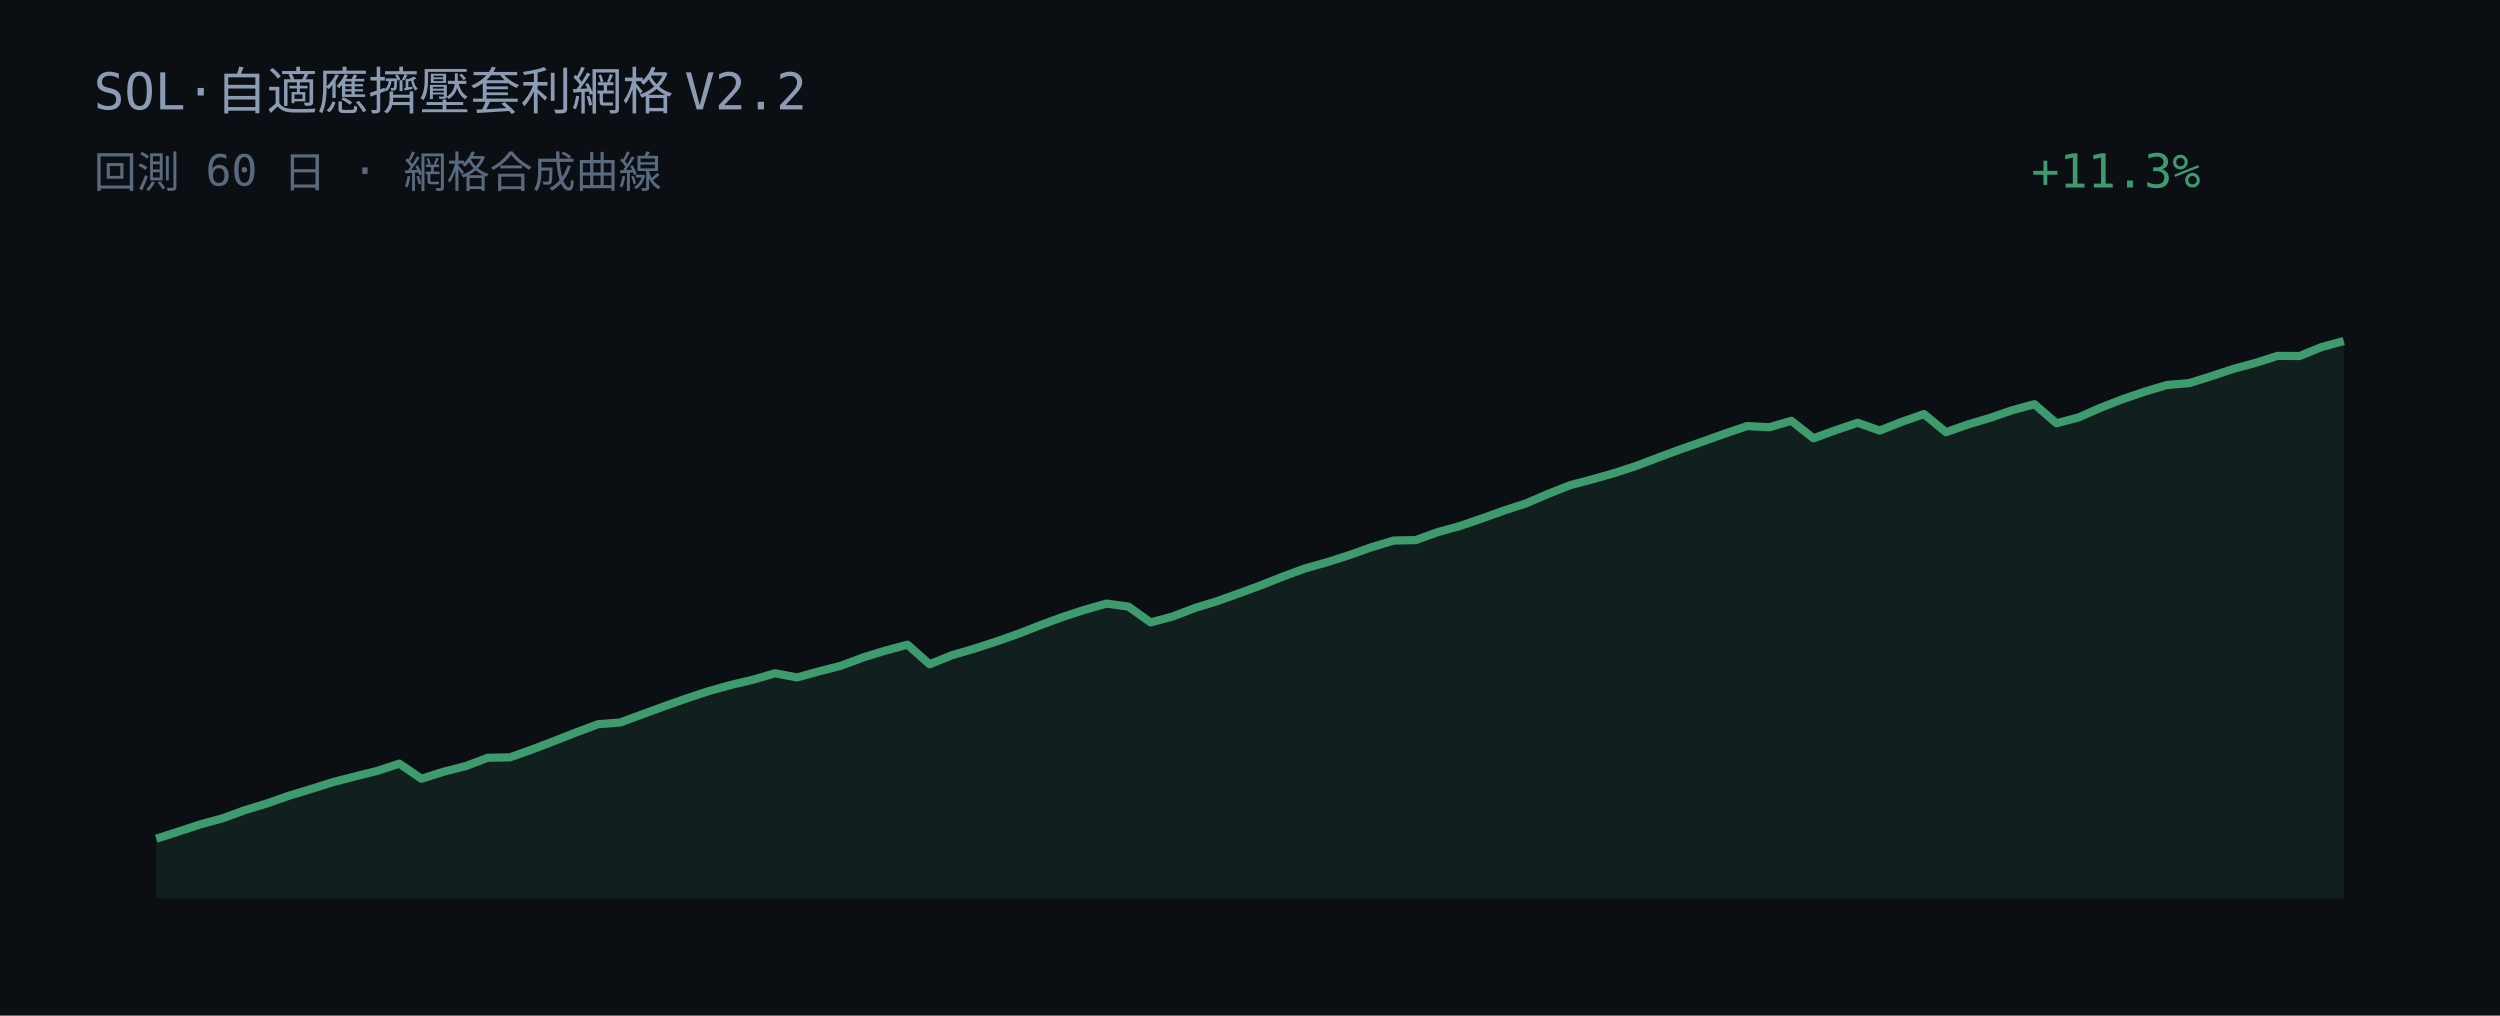
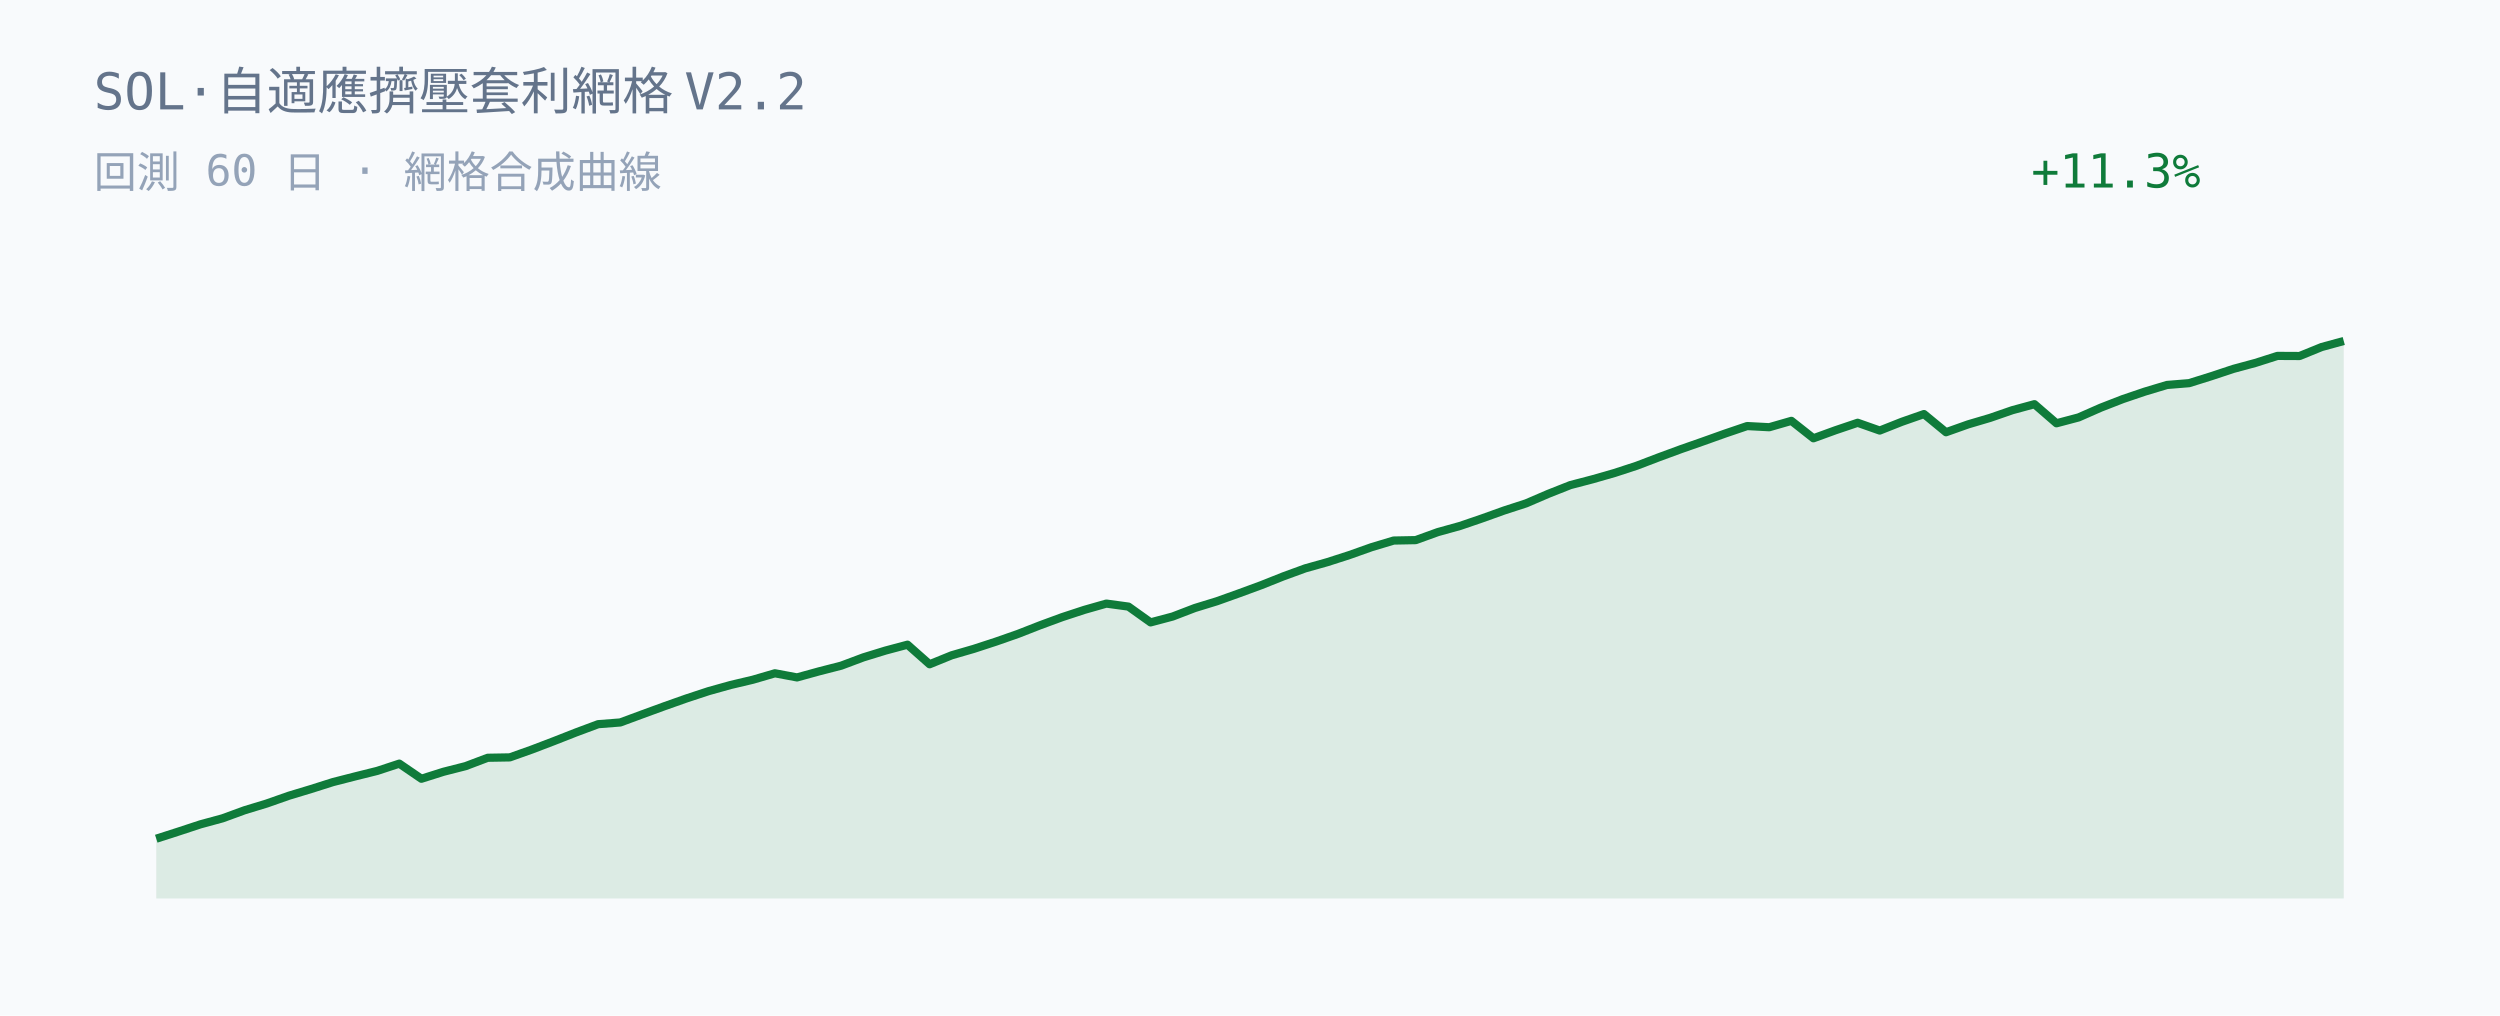
<svg xmlns="http://www.w3.org/2000/svg" width="640" height="260" viewBox="0 0 640 260">
-   <rect width="640" height="260" fill="#0b0f14" />
-   <text x="24" y="28" fill="#8b9bb4" font-family="JetBrains Mono, Consolas, monospace" font-size="13">SOL·自適應擠壓套利網格 V2.2</text>
-   <text x="24" y="48" fill="#5a6a7e" font-family="JetBrains Mono, Consolas, monospace" font-size="11">回測 60 日 · 網格合成曲線</text>
-   <text x="520" y="48" fill="#3d9b6e" font-family="JetBrains Mono, Consolas, monospace" font-size="12">+11.3%</text>
-   <polygon points="40.00,230.00 40.00,214.71 45.66,212.89 51.31,211.03 56.97,209.49 62.63,207.42 68.28,205.70 73.94,203.71 79.60,202.00 85.25,200.21 90.91,198.76 96.57,197.35 102.22,195.49 107.88,199.36 113.54,197.57 119.19,196.13 124.85,193.99 130.51,193.89 136.16,191.88 141.82,189.72 147.47,187.50 153.13,185.39 158.79,184.95 164.44,182.86 170.10,180.79 175.76,178.79 181.41,176.93 187.07,175.35 192.73,174.01 198.38,172.36 204.04,173.42 209.70,171.86 215.35,170.41 221.01,168.29 226.67,166.55 232.32,165.04 237.98,170.05 243.64,167.75 249.29,166.11 254.95,164.26 260.61,162.28 266.26,160.07 271.92,157.99 277.58,156.13 283.23,154.52 288.89,155.29 294.55,159.33 300.20,157.83 305.86,155.66 311.52,153.92 317.17,151.90 322.83,149.82 328.48,147.57 334.14,145.50 339.80,143.91 345.45,142.09 351.11,140.08 356.77,138.38 362.42,138.27 368.08,136.22 373.74,134.65 379.39,132.72 385.05,130.69 390.71,128.85 396.36,126.42 402.02,124.18 407.68,122.70 413.33,121.08 418.99,119.23 424.65,117.07 430.30,114.99 435.96,113.01 441.62,110.99 447.27,109.07 452.93,109.37 458.59,107.74 464.24,112.20 469.90,110.14 475.56,108.23 481.21,110.22 486.87,107.98 492.53,106.00 498.18,110.65 503.84,108.64 509.49,106.97 515.15,105.01 520.81,103.47 526.46,108.36 532.12,106.86 537.78,104.37 543.43,102.17 549.09,100.25 554.75,98.55 560.40,98.09 566.06,96.32 571.72,94.44 577.37,92.91 583.03,91.11 588.69,91.14 594.34,88.84 600.00,87.29 600.00,230.00" fill="#3d9b6e" fill-opacity="0.12" />
-   <polyline points="40.00,214.71 45.66,212.89 51.31,211.03 56.97,209.49 62.63,207.42 68.28,205.70 73.94,203.71 79.60,202.00 85.25,200.21 90.91,198.76 96.57,197.35 102.22,195.49 107.88,199.36 113.54,197.57 119.19,196.13 124.85,193.99 130.51,193.89 136.16,191.88 141.82,189.72 147.47,187.50 153.13,185.39 158.79,184.95 164.44,182.86 170.10,180.79 175.76,178.79 181.41,176.93 187.07,175.35 192.73,174.01 198.38,172.36 204.04,173.42 209.70,171.86 215.35,170.41 221.01,168.29 226.67,166.55 232.32,165.04 237.98,170.05 243.64,167.75 249.29,166.11 254.95,164.26 260.61,162.28 266.26,160.07 271.92,157.99 277.58,156.13 283.23,154.52 288.89,155.29 294.55,159.33 300.20,157.83 305.86,155.66 311.52,153.92 317.17,151.90 322.83,149.82 328.48,147.57 334.14,145.50 339.80,143.91 345.45,142.09 351.11,140.08 356.77,138.38 362.42,138.27 368.08,136.22 373.74,134.65 379.39,132.72 385.05,130.69 390.71,128.85 396.36,126.42 402.02,124.18 407.68,122.70 413.33,121.08 418.99,119.23 424.65,117.07 430.30,114.99 435.96,113.01 441.62,110.99 447.27,109.07 452.93,109.37 458.59,107.74 464.24,112.20 469.90,110.14 475.56,108.23 481.21,110.22 486.87,107.98 492.53,106.00 498.18,110.65 503.84,108.64 509.49,106.97 515.15,105.01 520.81,103.47 526.46,108.36 532.12,106.86 537.78,104.37 543.43,102.17 549.09,100.25 554.75,98.55 560.40,98.09 566.06,96.32 571.72,94.44 577.37,92.91 583.03,91.11 588.69,91.14 594.34,88.84 600.00,87.29" fill="none" stroke="#3d9b6e" stroke-width="2.1" stroke-linejoin="round" />
+   <rect width="640" height="260" fill="#f8fafc" />
+   <text x="24" y="28" fill="#64748b" font-family="JetBrains Mono, Consolas, monospace" font-size="13">SOL·自適應擠壓套利網格 V2.2</text>
+   <text x="24" y="48" fill="#94a3b8" font-family="JetBrains Mono, Consolas, monospace" font-size="11">回測 60 日 · 網格合成曲線</text>
+   <text x="520" y="48" fill="#0f7b3a" font-family="JetBrains Mono, Consolas, monospace" font-size="12">+11.3%</text>
+   <polygon points="40.00,230.00 40.00,214.71 45.66,212.89 51.31,211.03 56.97,209.49 62.63,207.42 68.28,205.70 73.94,203.71 79.60,202.00 85.25,200.21 90.91,198.76 96.57,197.35 102.22,195.49 107.88,199.36 113.54,197.57 119.19,196.13 124.85,193.99 130.51,193.89 136.16,191.88 141.82,189.72 147.47,187.50 153.13,185.39 158.79,184.95 164.44,182.86 170.10,180.79 175.76,178.79 181.41,176.93 187.07,175.35 192.73,174.01 198.38,172.36 204.04,173.42 209.70,171.86 215.35,170.41 221.01,168.29 226.67,166.55 232.32,165.04 237.98,170.05 243.64,167.75 249.29,166.11 254.95,164.26 260.61,162.28 266.26,160.07 271.92,157.99 277.58,156.13 283.23,154.52 288.89,155.29 294.55,159.33 300.20,157.83 305.86,155.66 311.52,153.92 317.17,151.90 322.83,149.82 328.48,147.57 334.14,145.50 339.80,143.91 345.45,142.09 351.11,140.08 356.77,138.38 362.42,138.27 368.08,136.22 373.74,134.65 379.39,132.72 385.05,130.69 390.71,128.85 396.36,126.42 402.02,124.18 407.68,122.70 413.33,121.08 418.99,119.23 424.65,117.07 430.30,114.99 435.96,113.01 441.62,110.99 447.27,109.07 452.93,109.37 458.59,107.74 464.24,112.20 469.90,110.14 475.56,108.23 481.21,110.22 486.87,107.98 492.53,106.00 498.18,110.65 503.84,108.64 509.49,106.97 515.15,105.01 520.81,103.47 526.46,108.36 532.12,106.86 537.78,104.37 543.43,102.17 549.09,100.25 554.75,98.55 560.40,98.09 566.06,96.32 571.72,94.44 577.37,92.91 583.03,91.11 588.69,91.14 594.34,88.84 600.00,87.29 600.00,230.00" fill="#0f7b3a" fill-opacity="0.12" />
+   <polyline points="40.00,214.71 45.66,212.89 51.31,211.03 56.97,209.49 62.63,207.42 68.28,205.70 73.94,203.71 79.60,202.00 85.25,200.21 90.91,198.76 96.57,197.35 102.22,195.49 107.88,199.36 113.54,197.57 119.19,196.13 124.85,193.99 130.51,193.89 136.16,191.88 141.82,189.72 147.47,187.50 153.13,185.39 158.79,184.95 164.44,182.86 170.10,180.79 175.76,178.79 181.41,176.93 187.07,175.35 192.73,174.01 198.38,172.36 204.04,173.42 209.70,171.86 215.35,170.41 221.01,168.29 226.67,166.55 232.32,165.04 237.98,170.05 243.64,167.75 249.29,166.11 254.95,164.26 260.61,162.28 266.26,160.07 271.92,157.99 277.58,156.13 283.23,154.52 288.89,155.29 294.55,159.33 300.20,157.83 305.86,155.66 311.52,153.92 317.17,151.90 322.83,149.82 328.48,147.57 334.14,145.50 339.80,143.91 345.45,142.09 351.11,140.08 356.77,138.38 362.42,138.27 368.08,136.22 373.74,134.65 379.39,132.72 385.05,130.69 390.71,128.85 396.36,126.42 402.02,124.18 407.68,122.70 413.33,121.08 418.99,119.23 424.65,117.07 430.30,114.99 435.96,113.01 441.62,110.99 447.27,109.07 452.93,109.37 458.59,107.74 464.24,112.20 469.90,110.14 475.56,108.23 481.21,110.22 486.87,107.98 492.53,106.00 498.18,110.65 503.84,108.64 509.49,106.97 515.15,105.01 520.81,103.47 526.46,108.36 532.12,106.86 537.78,104.37 543.43,102.17 549.09,100.25 554.75,98.55 560.40,98.09 566.06,96.32 571.72,94.44 577.37,92.91 583.03,91.11 588.69,91.14 594.34,88.84 600.00,87.29" fill="none" stroke="#0f7b3a" stroke-width="2.1" stroke-linejoin="round" />
</svg>
